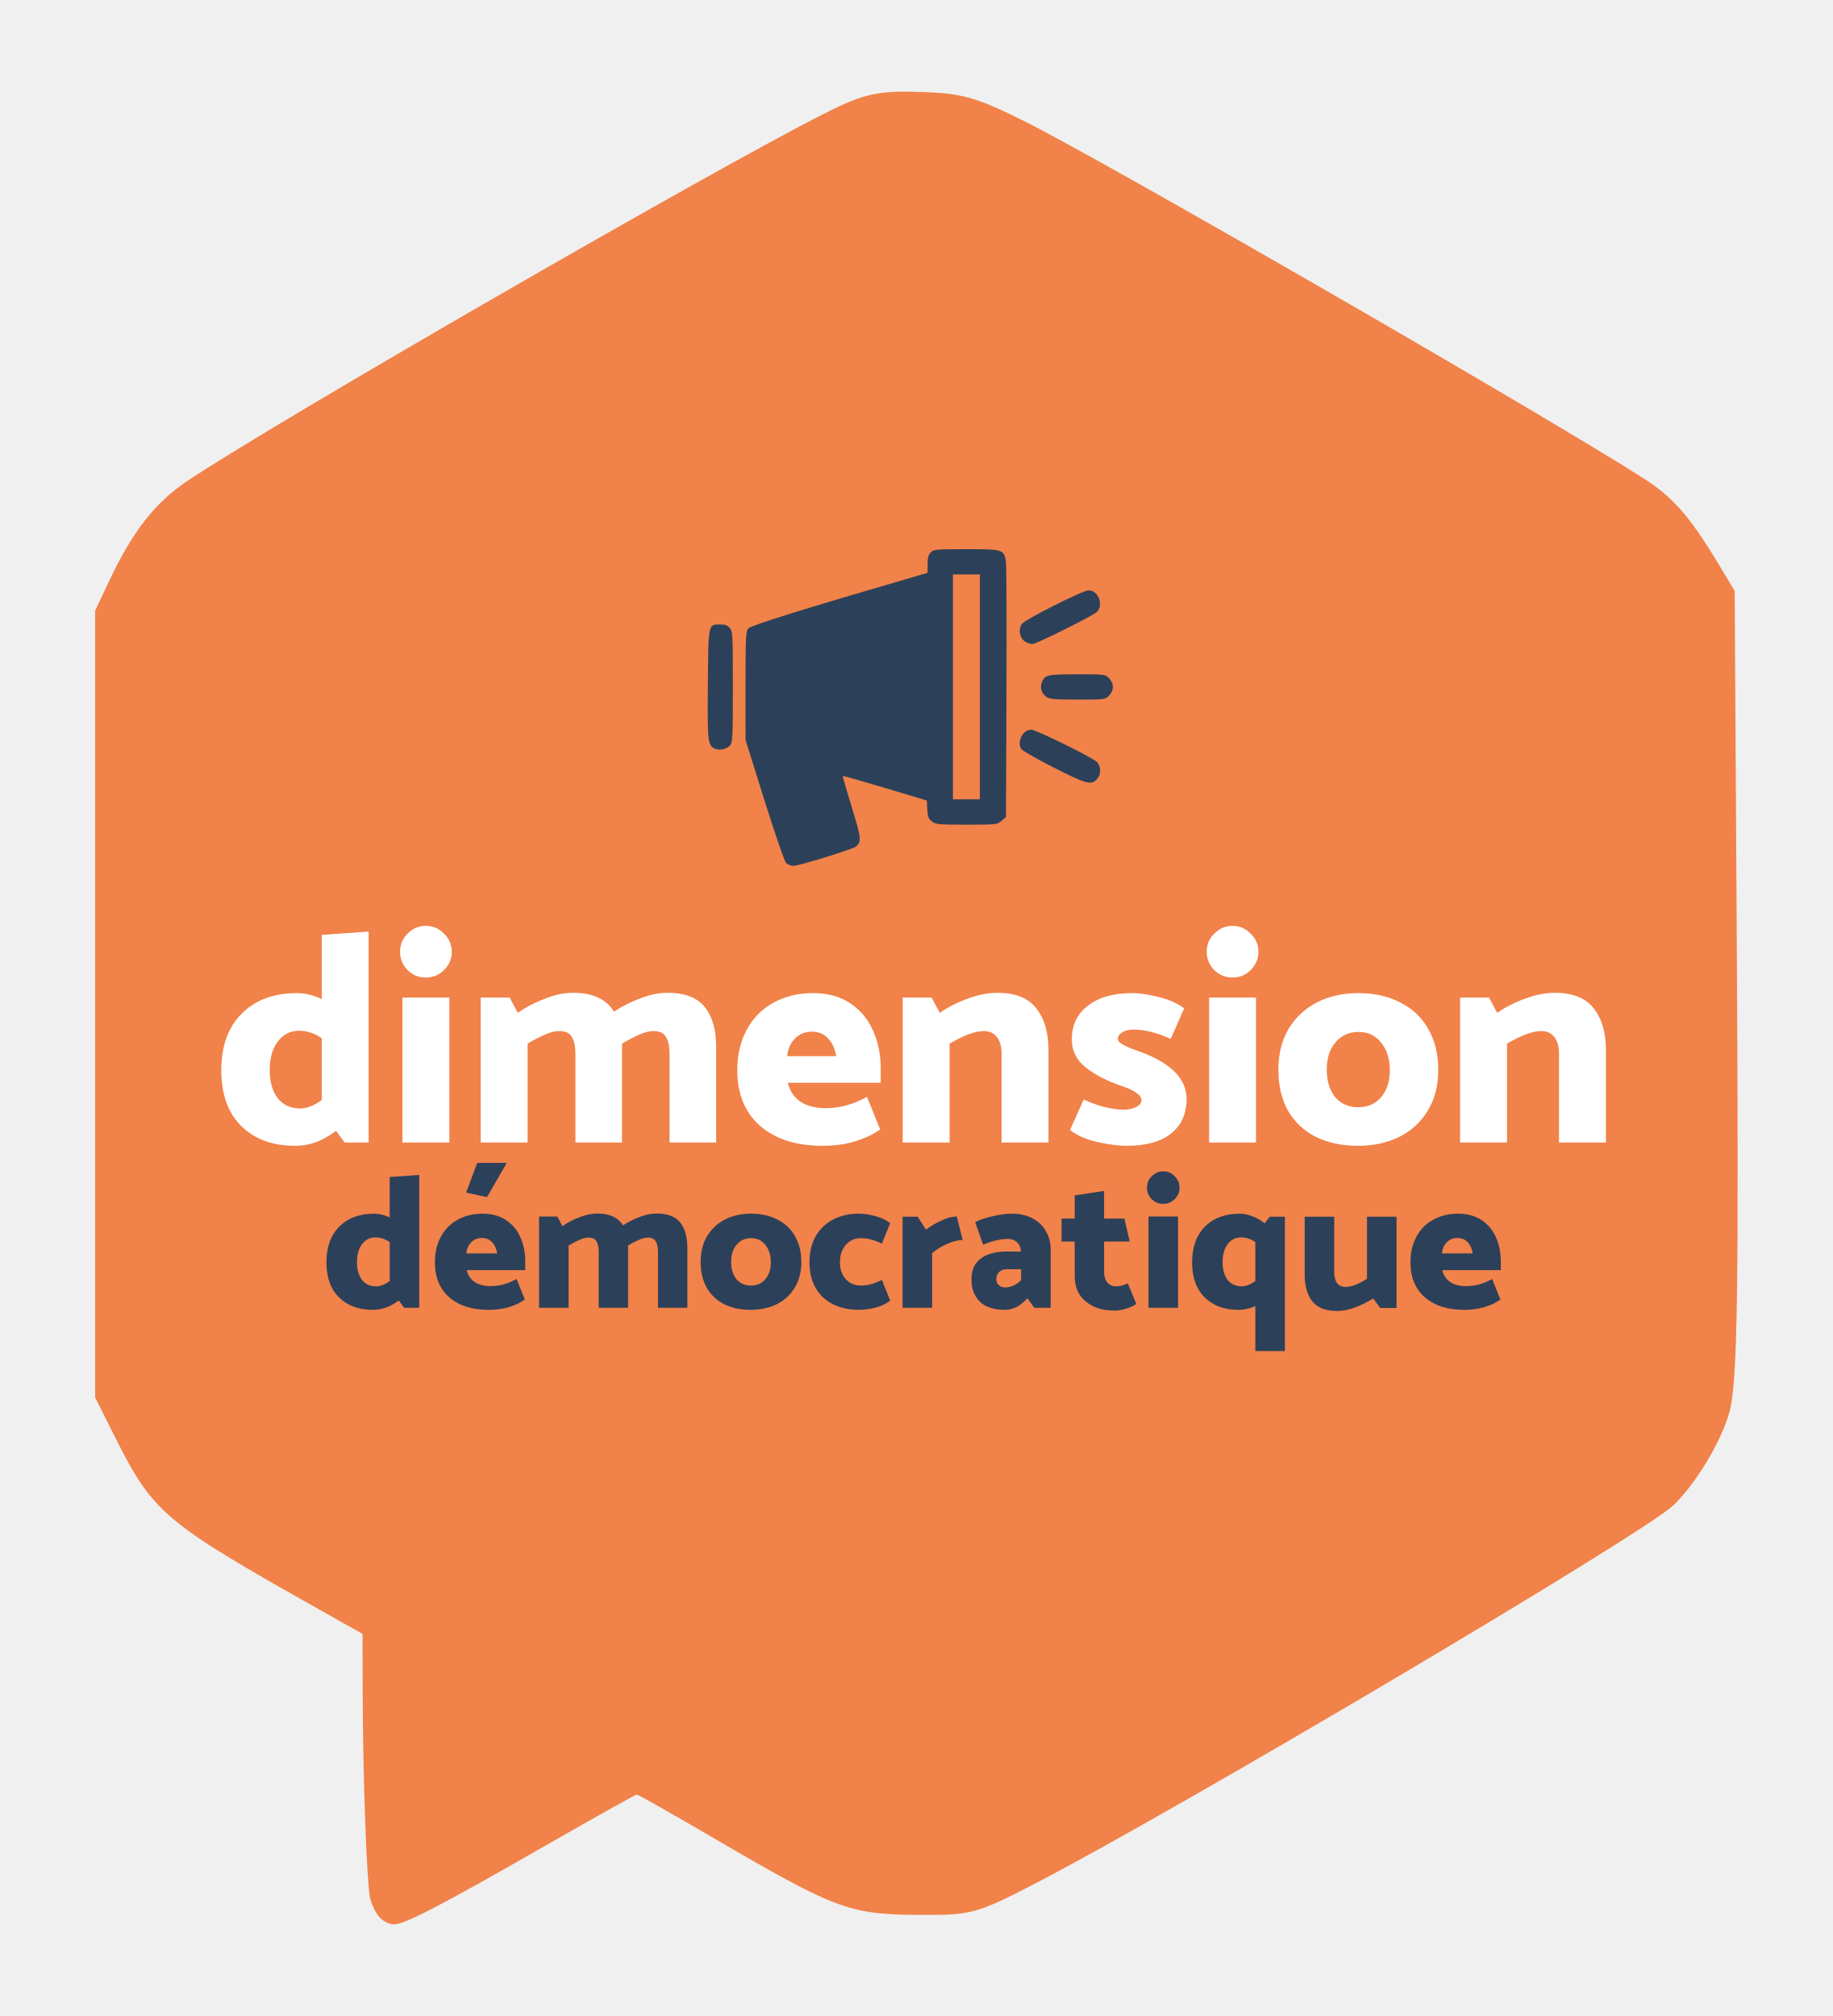
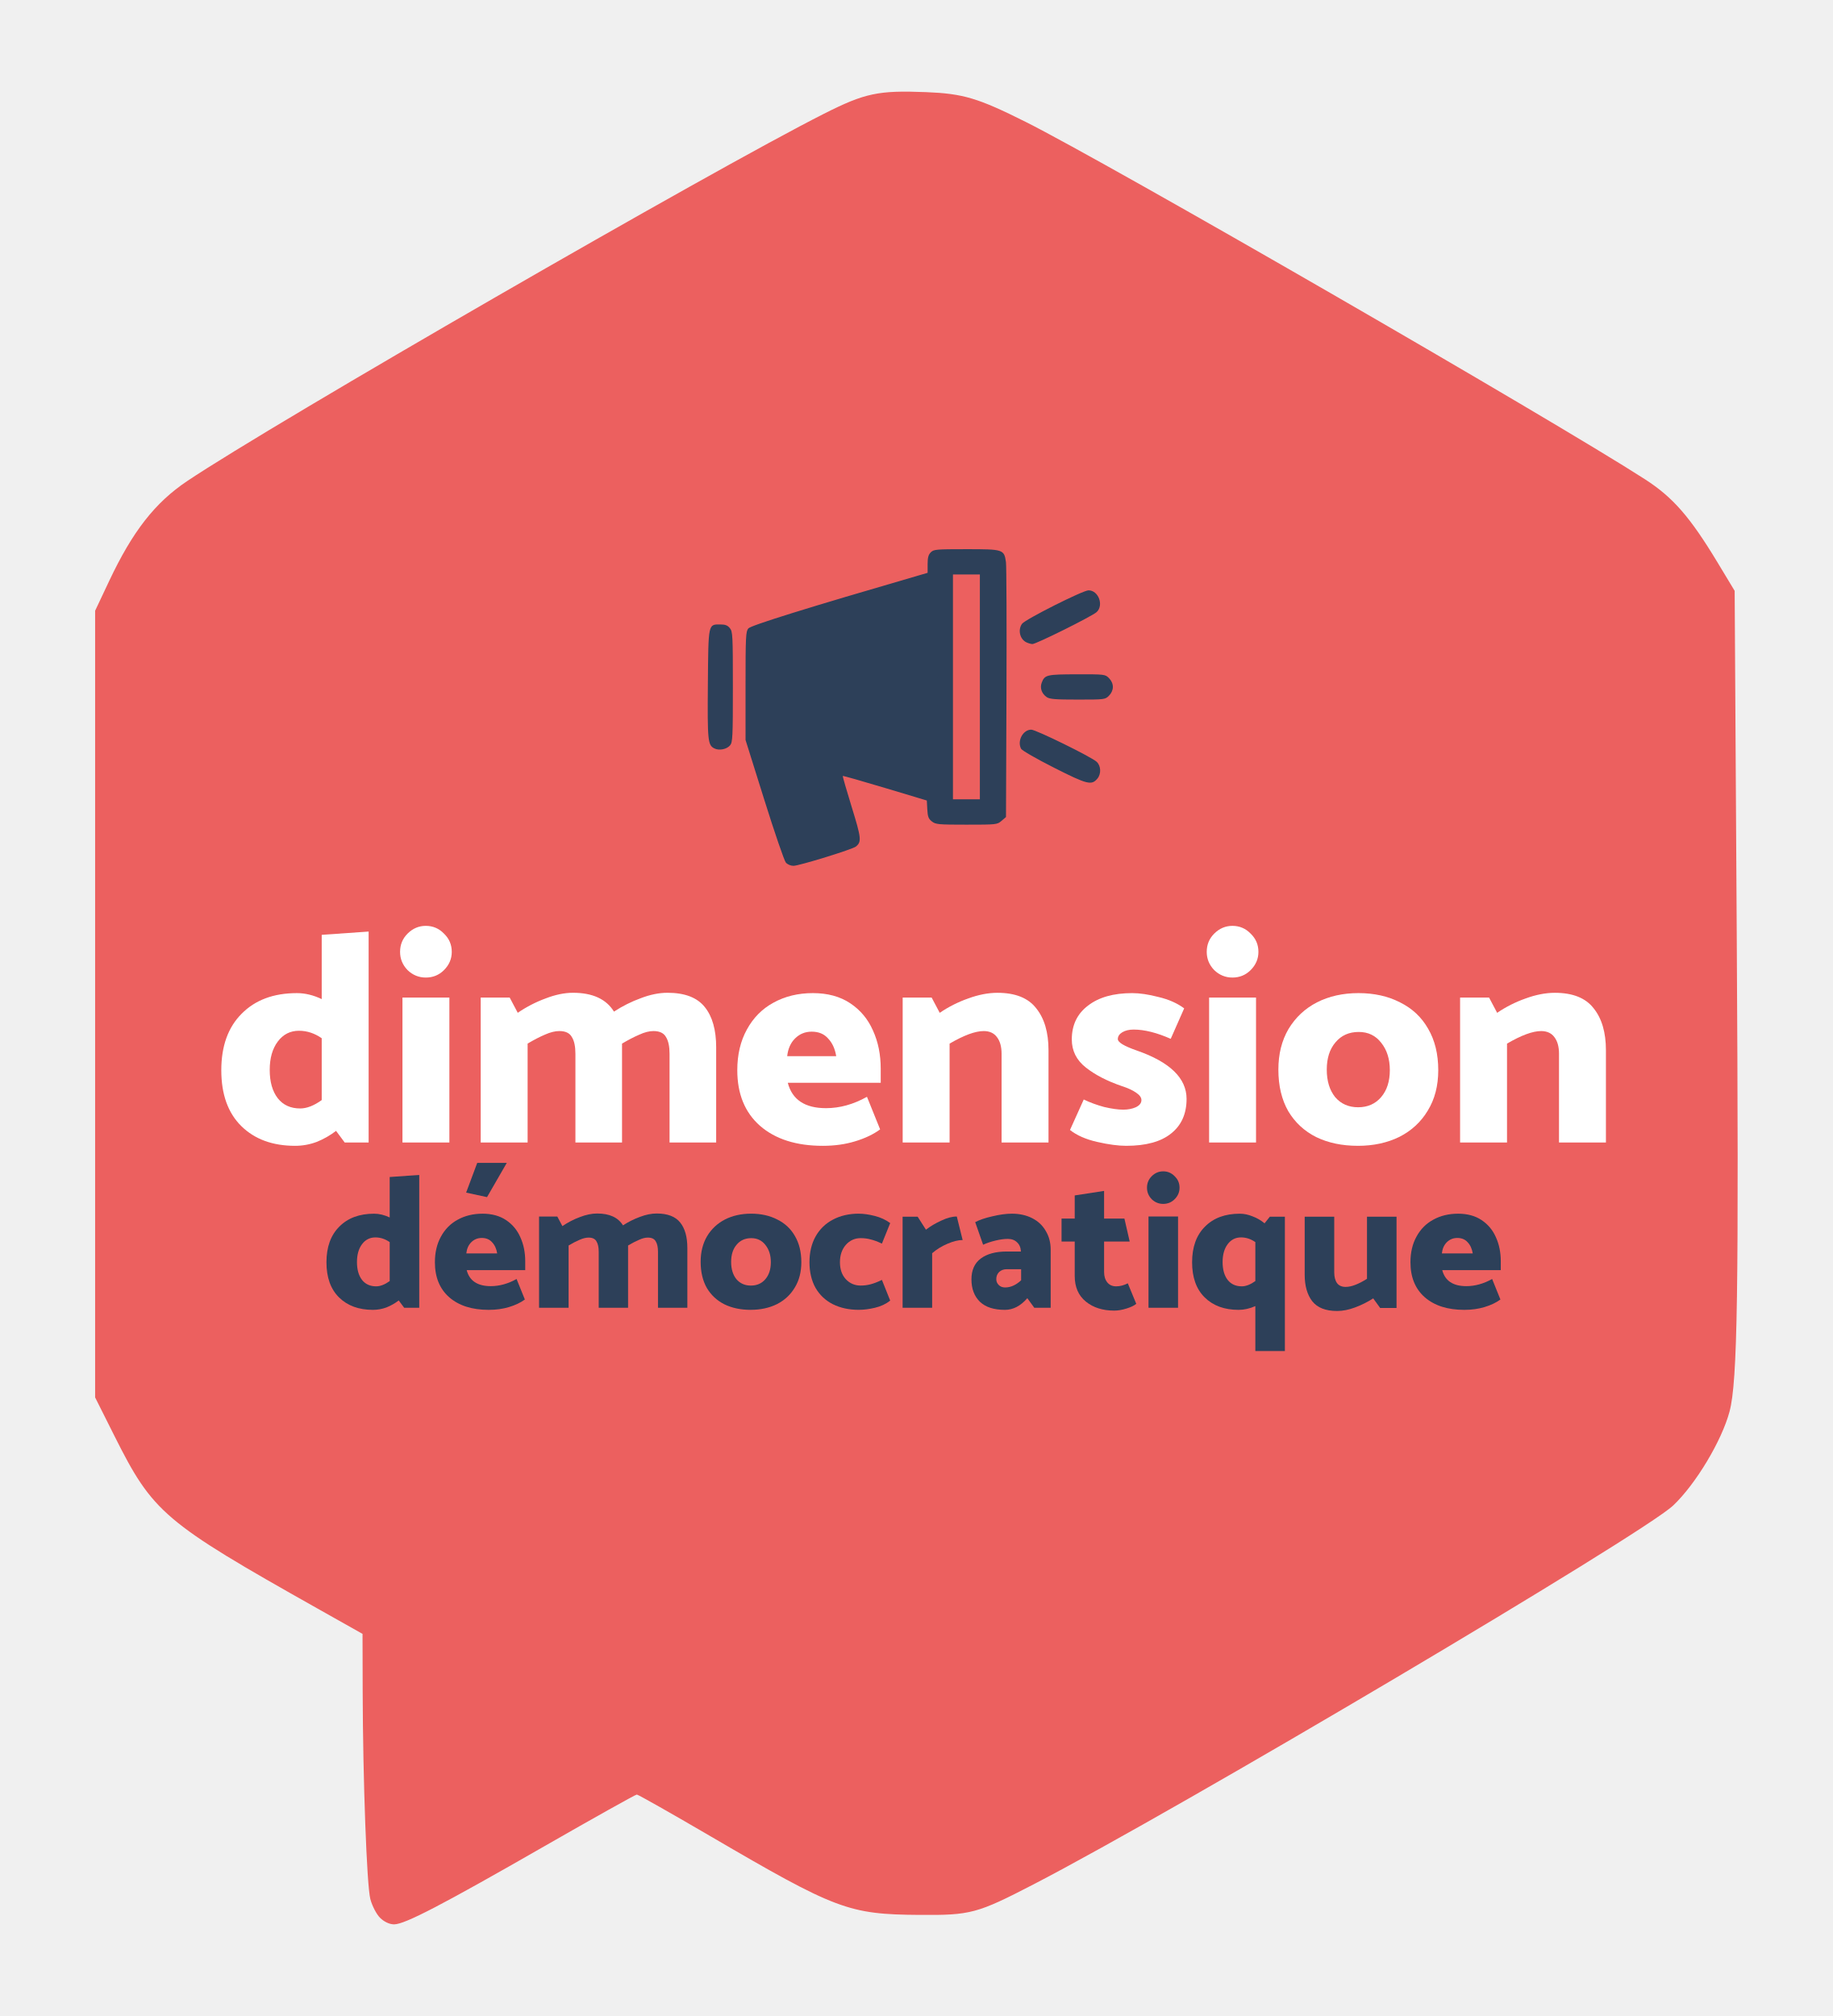
<svg xmlns="http://www.w3.org/2000/svg" width="200" height="220" viewBox="0 0 200 220" id="svg4328" version="1.1">
  <defs id="defs4330" />
  <g id="layer1" transform="translate(0,-832.3622)">
-     <g id="g4188">
-       <path id="path4311-0-1" d="m 41.473,1041.647 c -0.393,-0.393 -0.871,-1.317 -1.062,-2.054 -0.387,-1.491 -0.809,-12.962 -0.834,-22.642 l -0.016,-6.288 -4.887,-2.752 C 17.853,998.442 16.698,997.459 12.473,989.032 l -2.093,-4.175 0,-42.922 0,-42.922 1.518,-3.218 c 2.573,-5.455 5.006,-8.573 8.54,-10.943 9.379,-6.292 57.233,-33.895 69.49,-40.083 4.454,-2.249 5.921,-2.559 11.113,-2.353 4.072,0.162 5.673,0.639 10.871,3.241 8.957,4.484 57.415,32.447 67.582,38.999 3.075,1.982 4.929,4.11 7.962,9.138 l 1.837,3.045 0.227,37.56 c 0.236,39.047 0.089,48.724 -0.788,52.009 -0.852,3.189 -3.684,7.909 -6.146,10.242 -3.306,3.134 -54.093,33.219 -69.787,41.339 -6.181,3.199 -6.871,3.383 -12.466,3.341 -7.737,-0.059 -9.077,-0.563 -22.802,-8.584 -4.283,-2.503 -7.901,-4.55 -8.04,-4.55 -0.139,0 -4.678,2.538 -10.087,5.64 -11.241,6.448 -15.237,8.525 -16.399,8.525 -0.495,0 -1.098,-0.281 -1.531,-0.715 z" style="fill:#f18249;fill-opacity:1" />
-       <g id="text5078-6-4-3-7" style="font-style:normal;font-weight:normal;font-size:33.827px;line-height:100%;font-family:sans-serif;letter-spacing:0px;word-spacing:0px;display:inline;fill:#2d4059;fill-opacity:1;stroke:none;stroke-width:1px;stroke-linecap:butt;stroke-linejoin:miter;stroke-opacity:1">
-         <path id="path4144" style="font-style:normal;font-variant:normal;font-weight:800;font-stretch:normal;font-size:20.537px;line-height:100%;font-family:Mosk;-inkscape-font-specification:'Mosk Ultra-Bold';fill:#2d4059;fill-opacity:1" d="m 45.75,975.077 -1.643,0 -0.596,-0.801 q -0.616,0.472 -1.335,0.76 -0.719,0.267 -1.479,0.267 -2.321,0 -3.697,-1.355 -1.376,-1.355 -1.376,-3.84 0,-2.485 1.397,-3.881 1.397,-1.417 3.799,-1.417 0.842,0 1.705,0.411 l 0,-4.415 3.224,-0.226 0,14.499 z m -4.703,-2.341 q 0.678,0 1.479,-0.575 l 0,-4.251 q -0.739,-0.513 -1.561,-0.513 -0.904,0 -1.458,0.739 -0.554,0.739 -0.554,1.951 0,1.232 0.554,1.951 0.554,0.698 1.54,0.698 z" />
-         <path id="path4146" style="font-style:normal;font-variant:normal;font-weight:800;font-stretch:normal;font-size:20.537px;line-height:100%;font-family:Mosk;-inkscape-font-specification:'Mosk Ultra-Bold';fill:#2d4059;fill-opacity:1" d="m 52.653,964.808 q 1.52,0 2.567,0.698 1.047,0.698 1.561,1.869 0.534,1.171 0.534,2.629 l 0,0.965 -6.387,0 q 0.452,1.746 2.629,1.746 1.417,0 2.814,-0.78 l 0.904,2.239 q -0.698,0.513 -1.725,0.821 -1.006,0.308 -2.218,0.308 -2.731,0 -4.313,-1.376 -1.561,-1.376 -1.561,-3.82 0,-1.602 0.657,-2.793 0.657,-1.212 1.828,-1.848 1.191,-0.657 2.711,-0.657 z m -0.082,2.649 q -0.678,0 -1.15,0.472 -0.452,0.452 -0.534,1.212 l 3.368,0 q -0.123,-0.76 -0.554,-1.212 -0.411,-0.472 -1.13,-0.472 z m 2.731,-8.194 -2.156,3.738 -2.28,-0.493 1.212,-3.245 3.224,0 z" />
-         <path id="path4148" style="font-style:normal;font-variant:normal;font-weight:800;font-stretch:normal;font-size:20.537px;line-height:100%;font-family:Mosk;-inkscape-font-specification:'Mosk Ultra-Bold';fill:#2d4059;fill-opacity:1" d="m 75.007,968.546 0,6.531 -3.204,0 0,-6.099 q 0,-0.76 -0.246,-1.15 -0.226,-0.411 -0.863,-0.411 -0.431,0 -0.965,0.246 -0.534,0.226 -1.191,0.616 l 0,0.267 0,6.531 -3.204,0 0,-6.099 q 0,-0.76 -0.246,-1.15 -0.226,-0.411 -0.863,-0.411 -0.431,0 -0.986,0.246 -0.534,0.226 -1.191,0.616 l 0,6.798 -3.224,0 0,-9.96 1.992,0 0.554,1.047 q 0.904,-0.616 1.91,-0.986 1.006,-0.39 1.889,-0.39 2.013,0 2.814,1.294 0.883,-0.575 1.848,-0.924 0.965,-0.37 1.828,-0.37 1.787,0 2.567,0.986 0.78,0.965 0.78,2.772 z" />
-         <path id="path4150" style="font-style:normal;font-variant:normal;font-weight:800;font-stretch:normal;font-size:20.537px;line-height:100%;font-family:Mosk;-inkscape-font-specification:'Mosk Ultra-Bold';fill:#2d4059;fill-opacity:1" d="m 81.921,975.302 q -1.622,0 -2.855,-0.596 -1.232,-0.616 -1.93,-1.787 -0.678,-1.191 -0.678,-2.855 0,-1.602 0.698,-2.793 0.719,-1.191 1.951,-1.828 1.253,-0.637 2.855,-0.637 1.622,0 2.855,0.637 1.253,0.616 1.93,1.807 0.698,1.191 0.698,2.855 0,1.602 -0.719,2.772 -0.698,1.171 -1.951,1.807 -1.253,0.616 -2.855,0.616 z m 2.197,-5.196 q 0,-1.15 -0.596,-1.889 -0.575,-0.739 -1.54,-0.739 -1.006,0 -1.602,0.719 -0.596,0.698 -0.596,1.869 0,1.171 0.575,1.889 0.596,0.698 1.581,0.698 0.986,0 1.581,-0.698 0.596,-0.698 0.596,-1.848 z" />
-         <path id="path4152" style="font-style:normal;font-variant:normal;font-weight:800;font-stretch:normal;font-size:20.537px;line-height:100%;font-family:Mosk;-inkscape-font-specification:'Mosk Ultra-Bold';fill:#2d4059;fill-opacity:1" d="m 93.712,964.808 q 0.78,0 1.746,0.246 0.965,0.246 1.684,0.78 l -0.904,2.239 q -0.698,-0.329 -1.212,-0.452 -0.513,-0.144 -1.109,-0.144 -0.965,0 -1.622,0.739 -0.637,0.739 -0.637,1.889 0,1.15 0.637,1.848 0.657,0.698 1.622,0.698 0.575,0 1.109,-0.144 0.534,-0.144 1.212,-0.472 l 0.904,2.259 q -0.698,0.554 -1.663,0.78 -0.945,0.226 -1.766,0.226 -1.602,0 -2.834,-0.616 -1.212,-0.616 -1.889,-1.787 -0.657,-1.191 -0.657,-2.793 0,-1.602 0.657,-2.793 0.678,-1.212 1.889,-1.848 1.232,-0.657 2.834,-0.657 z" />
-         <path id="path4154" style="font-style:normal;font-variant:normal;font-weight:800;font-stretch:normal;font-size:20.537px;line-height:100%;font-family:Mosk;-inkscape-font-specification:'Mosk Ultra-Bold';fill:#2d4059;fill-opacity:1" d="m 105.045,967.683 q -0.719,0 -1.663,0.411 -0.924,0.39 -1.663,1.027 l 0,5.956 -3.224,0 0,-9.94 1.643,0 0.904,1.417 q 0.719,-0.554 1.663,-0.986 0.945,-0.452 1.705,-0.452 l 0.637,2.567 0,0 z" />
-         <path id="path4156" style="font-style:normal;font-variant:normal;font-weight:800;font-stretch:normal;font-size:20.537px;line-height:100%;font-family:Mosk;-inkscape-font-specification:'Mosk Ultra-Bold';fill:#2d4059;fill-opacity:1" d="m 109.971,967.56 q -0.596,0 -1.355,0.185 -0.76,0.185 -1.335,0.452 l -0.863,-2.464 q 0.678,-0.37 1.869,-0.637 1.191,-0.288 2.136,-0.288 1.253,0 2.218,0.493 0.965,0.493 1.479,1.397 0.534,0.883 0.534,2.033 l 0,6.346 -1.787,0 -0.76,-1.047 q -1.109,1.273 -2.444,1.273 -1.807,0 -2.731,-0.883 -0.924,-0.904 -0.924,-2.444 0,-1.52 1.027,-2.28 1.027,-0.76 2.814,-0.76 l 1.561,0 q -0.041,-0.657 -0.431,-1.006 -0.37,-0.37 -1.006,-0.37 z m -0.103,3.306 q -0.513,0 -0.842,0.308 -0.308,0.308 -0.308,0.78 0,0.37 0.267,0.637 0.267,0.267 0.698,0.267 0.904,0 1.746,-0.78 l 0,-1.212 -1.561,0 z" />
-         <path id="path4158" style="font-style:normal;font-variant:normal;font-weight:800;font-stretch:normal;font-size:20.537px;line-height:100%;font-family:Mosk;-inkscape-font-specification:'Mosk Ultra-Bold';fill:#2d4059;fill-opacity:1" d="m 120.483,965.342 2.218,0 0.575,2.506 -2.793,0 0,3.327 q 0,0.698 0.349,1.13 0.349,0.431 0.965,0.431 0.637,0 1.273,-0.329 l 0.924,2.239 q -0.349,0.288 -1.068,0.513 -0.719,0.226 -1.335,0.226 -1.889,0 -3.101,-0.986 -1.212,-0.986 -1.212,-2.793 l 0,-3.758 -1.438,0 0,-2.506 1.438,0 0,-2.526 3.204,-0.493 0,3.019 z" />
-         <path id="path4160" style="font-style:normal;font-variant:normal;font-weight:800;font-stretch:normal;font-size:20.537px;line-height:100%;font-family:Mosk;-inkscape-font-specification:'Mosk Ultra-Bold';fill:#2d4059;fill-opacity:1" d="m 128.717,961.974 q 0,0.719 -0.534,1.253 -0.513,0.513 -1.253,0.513 -0.719,0 -1.253,-0.513 -0.513,-0.534 -0.513,-1.253 0,-0.739 0.513,-1.253 0.534,-0.534 1.253,-0.534 0.739,0 1.253,0.534 0.534,0.513 0.534,1.253 z m -0.164,3.142 0,9.96 -3.224,0 0,-9.96 3.224,0 z" />
-         <path id="path4162" style="font-style:normal;font-variant:normal;font-weight:800;font-stretch:normal;font-size:20.537px;line-height:100%;font-family:Mosk;-inkscape-font-specification:'Mosk Ultra-Bold';fill:#2d4059;fill-opacity:1" d="m 140.212,979.8 -3.224,0 0,-4.908 q -0.924,0.411 -1.828,0.411 -2.321,0 -3.697,-1.355 -1.376,-1.355 -1.376,-3.84 0,-2.485 1.397,-3.881 1.397,-1.417 3.799,-1.417 0.698,0 1.397,0.288 0.719,0.267 1.314,0.76 l 0.575,-0.719 1.643,0 0,14.663 z m -3.224,-7.64 0,-4.251 q -0.739,-0.513 -1.561,-0.513 -0.904,0 -1.458,0.739 -0.554,0.739 -0.554,1.951 0,1.232 0.554,1.951 0.554,0.698 1.54,0.698 0.678,0 1.479,-0.575 z" />
-         <path id="path4164" style="font-style:normal;font-variant:normal;font-weight:800;font-stretch:normal;font-size:20.537px;line-height:100%;font-family:Mosk;-inkscape-font-specification:'Mosk Ultra-Bold';fill:#2d4059;fill-opacity:1" d="m 146.851,972.797 q 0.924,0 2.321,-0.883 l 0,-6.777 3.224,0 0,9.96 -1.787,0 -0.76,-1.047 q -0.924,0.596 -1.972,0.986 -1.027,0.39 -1.972,0.39 -1.869,0 -2.711,-1.068 -0.821,-1.068 -0.821,-2.896 l 0,-6.325 3.224,0 0,6.079 q 0,0.739 0.308,1.171 0.308,0.411 0.945,0.411 z" />
-         <path id="path4166" style="font-style:normal;font-variant:normal;font-weight:800;font-stretch:normal;font-size:20.537px;line-height:100%;font-family:Mosk;-inkscape-font-specification:'Mosk Ultra-Bold';fill:#2d4059;fill-opacity:1" d="m 159.109,964.808 q 1.52,0 2.567,0.698 1.047,0.698 1.561,1.869 0.534,1.171 0.534,2.629 l 0,0.965 -6.387,0 q 0.452,1.746 2.629,1.746 1.417,0 2.814,-0.78 l 0.904,2.239 q -0.698,0.513 -1.725,0.821 -1.006,0.308 -2.218,0.308 -2.731,0 -4.313,-1.376 -1.561,-1.376 -1.561,-3.82 0,-1.602 0.657,-2.793 0.657,-1.212 1.828,-1.848 1.191,-0.657 2.711,-0.657 z m -0.082,2.649 q -0.678,0 -1.15,0.472 -0.452,0.452 -0.534,1.212 l 3.368,0 q -0.123,-0.76 -0.554,-1.212 -0.411,-0.472 -1.13,-0.472 z" />
-       </g>
-       <g id="text5078-6-9-2-7-7-2" style="font-style:normal;font-weight:normal;font-size:53.715px;line-height:100%;font-family:sans-serif;letter-spacing:0px;word-spacing:0px;display:inline;fill:#ffffff;fill-opacity:1;stroke:none;stroke-width:1px;stroke-linecap:butt;stroke-linejoin:miter;stroke-opacity:1">
-         <path id="path4169" style="font-style:normal;font-variant:normal;font-weight:800;font-stretch:normal;font-size:32.611px;line-height:100%;font-family:Mosk;-inkscape-font-specification:'Mosk Ultra-Bold';fill:#ffffff;fill-opacity:1" d="m 40.227,957.043 -2.609,0 -0.946,-1.272 q -0.978,0.75 -2.12,1.207 -1.141,0.424 -2.348,0.424 -3.685,0 -5.87,-2.152 -2.185,-2.152 -2.185,-6.098 0,-3.946 2.218,-6.164 2.218,-2.25 6.033,-2.25 1.337,0 2.707,0.652 l 0,-7.011 5.12,-0.359 0,23.024 z m -7.468,-3.718 q 1.076,0 2.348,-0.913 l 0,-6.751 q -1.174,-0.815 -2.478,-0.815 -1.435,0 -2.315,1.174 -0.881,1.174 -0.881,3.098 0,1.957 0.881,3.098 0.881,1.109 2.446,1.109 z" />
-         <path id="path4171" style="font-style:normal;font-variant:normal;font-weight:800;font-stretch:normal;font-size:32.611px;line-height:100%;font-family:Mosk;-inkscape-font-specification:'Mosk Ultra-Bold';fill:#ffffff;fill-opacity:1" d="m 49.299,936.236 q 0,1.141 -0.848,1.989 -0.815,0.815 -1.989,0.815 -1.141,0 -1.989,-0.815 -0.815,-0.848 -0.815,-1.989 0,-1.174 0.815,-1.989 0.848,-0.848 1.989,-0.848 1.174,0 1.989,0.848 0.848,0.815 0.848,1.989 z m -0.261,4.99 0,15.817 -5.12,0 0,-15.817 5.12,0 z" />
-         <path id="path4173" style="font-style:normal;font-variant:normal;font-weight:800;font-stretch:normal;font-size:32.611px;line-height:100%;font-family:Mosk;-inkscape-font-specification:'Mosk Ultra-Bold';fill:#ffffff;fill-opacity:1" d="m 78.151,946.672 0,10.37 -5.087,0 0,-9.686 q 0,-1.207 -0.391,-1.826 -0.359,-0.652 -1.37,-0.652 -0.685,0 -1.533,0.391 -0.848,0.359 -1.891,0.978 l 0,0.424 0,10.37 -5.087,0 0,-9.686 q 0,-1.207 -0.391,-1.826 -0.359,-0.652 -1.37,-0.652 -0.685,0 -1.565,0.391 -0.848,0.359 -1.891,0.978 l 0,10.794 -5.12,0 0,-15.817 3.163,0 0.881,1.663 q 1.435,-0.978 3.033,-1.565 1.598,-0.62 3,-0.62 3.196,0 4.468,2.055 1.402,-0.913 2.935,-1.468 1.533,-0.587 2.902,-0.587 2.837,0 4.076,1.565 1.239,1.533 1.239,4.403 z" />
-         <path id="path4175" style="font-style:normal;font-variant:normal;font-weight:800;font-stretch:normal;font-size:32.611px;line-height:100%;font-family:Mosk;-inkscape-font-specification:'Mosk Ultra-Bold';fill:#ffffff;fill-opacity:1" d="m 88.706,940.737 q 2.413,0 4.076,1.109 1.663,1.109 2.478,2.968 0.848,1.859 0.848,4.174 l 0,1.533 -10.142,0 q 0.717,2.772 4.174,2.772 2.25,0 4.468,-1.239 l 1.435,3.555 q -1.109,0.815 -2.739,1.304 -1.598,0.489 -3.522,0.489 -4.337,0 -6.848,-2.185 -2.478,-2.185 -2.478,-6.066 0,-2.544 1.044,-4.435 1.044,-1.924 2.902,-2.935 1.891,-1.044 4.305,-1.044 z m -0.13,4.207 q -1.076,0 -1.826,0.75 -0.717,0.717 -0.848,1.924 l 5.348,0 q -0.196,-1.207 -0.881,-1.924 -0.652,-0.75 -1.794,-0.75 z" />
-         <path id="path4177" style="font-style:normal;font-variant:normal;font-weight:800;font-stretch:normal;font-size:32.611px;line-height:100%;font-family:Mosk;-inkscape-font-specification:'Mosk Ultra-Bold';fill:#ffffff;fill-opacity:1" d="m 107.341,944.879 q -1.37,0 -3.718,1.37 l 0,10.794 -5.12,0 0,-15.817 3.163,0 0.881,1.663 q 1.435,-0.978 3.098,-1.565 1.696,-0.62 3.196,-0.62 2.935,0 4.239,1.696 1.337,1.663 1.337,4.566 l 0,10.077 -5.12,0 0,-9.686 q 0,-1.141 -0.489,-1.794 -0.489,-0.685 -1.468,-0.685 z" />
-         <path id="path4179" style="font-style:normal;font-variant:normal;font-weight:800;font-stretch:normal;font-size:32.611px;line-height:100%;font-family:Mosk;-inkscape-font-specification:'Mosk Ultra-Bold';fill:#ffffff;fill-opacity:1" d="m 122.893,957.401 q -1.304,0 -3.163,-0.424 -1.859,-0.424 -2.968,-1.304 l 1.5,-3.326 q 1.011,0.489 2.218,0.815 1.239,0.294 2.087,0.294 0.783,0 1.37,-0.261 0.62,-0.294 0.62,-0.783 0,-0.424 -0.587,-0.815 -0.554,-0.391 -1.565,-0.717 -2.381,-0.815 -3.913,-2.022 -1.533,-1.207 -1.533,-3.065 0,-2.348 1.761,-3.685 1.761,-1.37 4.827,-1.37 1.239,0 2.87,0.424 1.663,0.391 2.805,1.239 l -1.468,3.326 q -2.283,-1.011 -4.044,-1.011 -0.75,0 -1.239,0.293 -0.489,0.294 -0.489,0.75 0,0.522 2.055,1.239 5.446,1.891 5.446,5.283 0,2.446 -1.696,3.783 -1.663,1.337 -4.892,1.337 z" />
-         <path id="path4181" style="font-style:normal;font-variant:normal;font-weight:800;font-stretch:normal;font-size:32.611px;line-height:100%;font-family:Mosk;-inkscape-font-specification:'Mosk Ultra-Bold';fill:#ffffff;fill-opacity:1" d="m 137.324,936.236 q 0,1.141 -0.848,1.989 -0.815,0.815 -1.989,0.815 -1.141,0 -1.989,-0.815 -0.815,-0.848 -0.815,-1.989 0,-1.174 0.815,-1.989 0.848,-0.848 1.989,-0.848 1.174,0 1.989,0.848 0.848,0.815 0.848,1.989 z m -0.261,4.99 0,15.817 -5.12,0 0,-15.817 5.12,0 z" />
-         <path id="path4183" style="font-style:normal;font-variant:normal;font-weight:800;font-stretch:normal;font-size:32.611px;line-height:100%;font-family:Mosk;-inkscape-font-specification:'Mosk Ultra-Bold';fill:#ffffff;fill-opacity:1" d="m 148.175,957.401 q -2.576,0 -4.533,-0.946 -1.957,-0.978 -3.065,-2.837 -1.076,-1.891 -1.076,-4.533 0,-2.544 1.109,-4.435 1.141,-1.891 3.098,-2.902 1.989,-1.011 4.533,-1.011 2.576,0 4.533,1.011 1.989,0.978 3.065,2.87 1.109,1.891 1.109,4.533 0,2.544 -1.141,4.403 -1.109,1.859 -3.098,2.87 -1.989,0.978 -4.533,0.978 z m 3.489,-8.251 q 0,-1.826 -0.946,-3 -0.913,-1.174 -2.446,-1.174 -1.598,0 -2.544,1.141 -0.946,1.109 -0.946,2.968 0,1.859 0.913,3 0.946,1.109 2.511,1.109 1.565,0 2.511,-1.109 0.946,-1.109 0.946,-2.935 z" />
-         <path id="path4185" style="font-style:normal;font-variant:normal;font-weight:800;font-stretch:normal;font-size:32.611px;line-height:100%;font-family:Mosk;-inkscape-font-specification:'Mosk Ultra-Bold';fill:#ffffff;fill-opacity:1" d="m 168.169,944.879 q -1.37,0 -3.718,1.37 l 0,10.794 -5.12,0 0,-15.817 3.163,0 0.881,1.663 q 1.435,-0.978 3.098,-1.565 1.696,-0.62 3.196,-0.62 2.935,0 4.239,1.696 1.337,1.663 1.337,4.566 l 0,10.077 -5.12,0 0,-9.686 q 0,-1.141 -0.489,-1.794 -0.489,-0.685 -1.468,-0.685 z" />
-       </g>
-       <g transform="matrix(0.1248097,0,0,0.1248097,34.06426,844.5405)" id="g5200">
-         <path style="fill:#2d4059;fill-opacity:1" d="m 414.196,656.672 c -1.386,-1.532 -9.891,-26.294 -18.9,-55.027 l -16.38,-52.242 -0.004,-47.26 c -0.004,-42.955 0.218,-47.531 2.419,-50.237 2.169,-2.665 51.778,-18.103 148.925,-46.345 l 7.851,-2.282 0,-7.575 c 0,-5.729 0.674,-8.25 2.769,-10.344 2.589,-2.589 4.614,-2.769 31.147,-2.769 32.334,0 32.979,0.211 34.577,11.321 0.473,3.291 0.674,54.783 0.446,114.427 l -0.415,108.444 -3.884,3.341 c -3.816,3.282 -4.355,3.34 -30.615,3.34 -24.784,0 -26.991,-0.205 -30.31,-2.816 -2.962,-2.33 -3.651,-4.151 -3.994,-10.557 l -0.414,-7.742 -36.505,-10.964 c -20.078,-6.03 -36.711,-10.758 -36.963,-10.506 -0.252,0.252 3.238,12.418 7.755,27.035 8.457,27.367 8.789,30.473 3.717,34.683 -2.921,2.424 -49.687,16.86 -54.619,16.86 -2.334,0 -5.164,-1.193 -6.604,-2.785 z m 29.086,-26.393 c 5.33,-1.625 9.907,-3.157 10.172,-3.405 0.584,-0.547 -15.159,-52.129 -16.349,-53.57 -0.744,-0.901 -27.099,-9.311 -29.304,-9.351 -0.48,-0.007 2.8,11.665 7.29,25.94 4.49,14.276 9.466,30.182 11.058,35.347 2.276,7.382 3.382,9.241 5.169,8.691 1.251,-0.385 6.634,-2.028 11.964,-3.653 z m 140.51,-127.252 0,-98.288 -11.767,0 -11.767,0 0,98.288 0,98.288 11.767,0 11.767,0 0,-98.288 z m -45.683,-0.867 c 0,-71.216 -0.136,-75.417 -2.423,-74.737 -1.332,0.396 -31.078,9.19 -66.102,19.542 -35.024,10.352 -64.769,19.145 -66.102,19.539 -2.226,0.658 -2.423,3.609 -2.423,36.344 l 0,35.628 40.492,12.046 c 22.27,6.625 52.639,15.672 67.486,20.104 14.847,4.432 27.462,7.818 28.033,7.525 0.571,-0.293 1.038,-34.489 1.038,-75.991 z m 110.462,71.473 c -15.186,-7.683 -27.92,-14.998 -28.725,-16.502 -3.65,-6.82 1.612,-16.727 8.885,-16.727 4.082,0 52.49,23.774 57.155,28.07 3.801,3.5 4.133,10.543 0.692,14.687 -5.116,6.162 -8.838,5.229 -38.008,-9.528 z M 351.668,556.809 c -5.742,-2.878 -6.109,-6.503 -5.689,-56.225 0.452,-53.497 0.174,-52.174 10.948,-52.174 4.27,0 6.313,0.798 8.288,3.237 2.459,3.037 2.621,6.204 2.621,51.382 0,43.818 -0.218,48.407 -2.423,51.063 -2.899,3.492 -9.57,4.811 -13.745,2.718 z m 290.486,-44.923 c -4.332,-3.034 -6.022,-7.984 -4.285,-12.553 2.618,-6.887 4.307,-7.289 30.776,-7.336 24.337,-0.043 24.676,-0.004 28.033,3.354 2.142,2.142 3.398,4.98 3.398,7.677 0,2.697 -1.256,5.535 -3.398,7.677 -3.346,3.346 -3.763,3.398 -27.379,3.398 -19.748,0 -24.539,-0.391 -27.145,-2.216 z M 624.441,464.032 c -5.683,-2.752 -7.581,-10.794 -3.817,-16.168 2.675,-3.819 53.267,-29.28 58.18,-29.28 8.691,0 13.542,13.026 7.082,19.019 -3.899,3.616 -53.08,28.082 -56.195,27.955 -1.261,-0.051 -3.623,-0.738 -5.25,-1.525 z" id="path5178" />
-         <path style="fill:#2d4059;fill-opacity:1;fill-rule:evenodd;stroke:none;stroke-width:1px;stroke-linecap:butt;stroke-linejoin:miter;stroke-opacity:1" d="m 392.685,458.971 0,93.808 32.724,97.081 43.632,-16.362 -21.816,-69.811 99.262,30.542 1.091,-186.526 z" id="path5198" />
-       </g>
+     <path style="fill:#ec605f;fill-opacity:1" d="m 41.473,1041.647 c -0.393,-0.393 -0.871,-1.317 -1.062,-2.054 -0.387,-1.491 -0.809,-12.962 -0.834,-22.642 l -0.016,-6.288 -4.887,-2.752 C 17.853,998.442 16.698,997.459 12.473,989.032 l -2.093,-4.175 0,-42.922 0,-42.922 1.518,-3.218 c 2.573,-5.455 5.006,-8.573 8.54,-10.943 9.379,-6.292 57.233,-33.895 69.49,-40.083 4.454,-2.249 5.921,-2.559 11.113,-2.353 4.072,0.162 5.673,0.639 10.871,3.241 8.957,4.484 57.415,32.447 67.582,38.999 3.075,1.982 4.929,4.11 7.962,9.138 l 1.837,3.045 0.227,37.56 c 0.236,39.047 0.089,48.724 -0.788,52.009 -0.852,3.189 -3.684,7.909 -6.146,10.242 -3.306,3.134 -54.093,33.219 -69.787,41.339 -6.181,3.199 -6.871,3.383 -12.466,3.341 -7.737,-0.059 -9.077,-0.563 -22.802,-8.584 -4.283,-2.503 -7.901,-4.55 -8.04,-4.55 -0.139,0 -4.678,2.538 -10.087,5.64 -11.241,6.448 -15.237,8.525 -16.399,8.525 -0.495,0 -1.098,-0.281 -1.531,-0.715 z" id="path4311-0-1" />
+     <g style="font-style:normal;font-weight:normal;font-size:33.827px;line-height:100%;font-family:sans-serif;letter-spacing:0px;word-spacing:0px;display:inline;fill:#2d4059;fill-opacity:1;stroke:none;stroke-width:1px;stroke-linecap:butt;stroke-linejoin:miter;stroke-opacity:1" id="text5078-6-4-3-7">
+       <path d="m 45.75,975.077 -1.643,0 -0.596,-0.801 q -0.616,0.472 -1.335,0.76 -0.719,0.267 -1.479,0.267 -2.321,0 -3.697,-1.355 -1.376,-1.355 -1.376,-3.84 0,-2.485 1.397,-3.881 1.397,-1.417 3.799,-1.417 0.842,0 1.705,0.411 l 0,-4.415 3.224,-0.226 0,14.499 z m -4.703,-2.341 q 0.678,0 1.479,-0.575 l 0,-4.251 q -0.739,-0.513 -1.561,-0.513 -0.904,0 -1.458,0.739 -0.554,0.739 -0.554,1.951 0,1.232 0.554,1.951 0.554,0.698 1.54,0.698 z" style="font-style:normal;font-variant:normal;font-weight:800;font-stretch:normal;font-size:20.537px;line-height:100%;font-family:Mosk;-inkscape-font-specification:'Mosk Ultra-Bold';fill:#2d4059;fill-opacity:1" id="path4144" />
+       <path d="m 52.653,964.808 q 1.52,0 2.567,0.698 1.047,0.698 1.561,1.869 0.534,1.171 0.534,2.629 l 0,0.965 -6.387,0 q 0.452,1.746 2.629,1.746 1.417,0 2.814,-0.78 l 0.904,2.239 q -0.698,0.513 -1.725,0.821 -1.006,0.308 -2.218,0.308 -2.731,0 -4.313,-1.376 -1.561,-1.376 -1.561,-3.82 0,-1.602 0.657,-2.793 0.657,-1.212 1.828,-1.848 1.191,-0.657 2.711,-0.657 z m -0.082,2.649 q -0.678,0 -1.15,0.472 -0.452,0.452 -0.534,1.212 l 3.368,0 q -0.123,-0.76 -0.554,-1.212 -0.411,-0.472 -1.13,-0.472 z m 2.731,-8.194 -2.156,3.738 -2.28,-0.493 1.212,-3.245 3.224,0 z" style="font-style:normal;font-variant:normal;font-weight:800;font-stretch:normal;font-size:20.537px;line-height:100%;font-family:Mosk;-inkscape-font-specification:'Mosk Ultra-Bold';fill:#2d4059;fill-opacity:1" id="path4146" />
+       <path d="m 75.007,968.546 0,6.531 -3.204,0 0,-6.099 q 0,-0.76 -0.246,-1.15 -0.226,-0.411 -0.863,-0.411 -0.431,0 -0.965,0.246 -0.534,0.226 -1.191,0.616 l 0,0.267 0,6.531 -3.204,0 0,-6.099 q 0,-0.76 -0.246,-1.15 -0.226,-0.411 -0.863,-0.411 -0.431,0 -0.986,0.246 -0.534,0.226 -1.191,0.616 l 0,6.798 -3.224,0 0,-9.96 1.992,0 0.554,1.047 q 0.904,-0.616 1.91,-0.986 1.006,-0.39 1.889,-0.39 2.013,0 2.814,1.294 0.883,-0.575 1.848,-0.924 0.965,-0.37 1.828,-0.37 1.787,0 2.567,0.986 0.78,0.965 0.78,2.772 z" style="font-style:normal;font-variant:normal;font-weight:800;font-stretch:normal;font-size:20.537px;line-height:100%;font-family:Mosk;-inkscape-font-specification:'Mosk Ultra-Bold';fill:#2d4059;fill-opacity:1" id="path4148" />
+       <path d="m 81.921,975.302 q -1.622,0 -2.855,-0.596 -1.232,-0.616 -1.93,-1.787 -0.678,-1.191 -0.678,-2.855 0,-1.602 0.698,-2.793 0.719,-1.191 1.951,-1.828 1.253,-0.637 2.855,-0.637 1.622,0 2.855,0.637 1.253,0.616 1.93,1.807 0.698,1.191 0.698,2.855 0,1.602 -0.719,2.772 -0.698,1.171 -1.951,1.807 -1.253,0.616 -2.855,0.616 z m 2.197,-5.196 q 0,-1.15 -0.596,-1.889 -0.575,-0.739 -1.54,-0.739 -1.006,0 -1.602,0.719 -0.596,0.698 -0.596,1.869 0,1.171 0.575,1.889 0.596,0.698 1.581,0.698 0.986,0 1.581,-0.698 0.596,-0.698 0.596,-1.848 z" style="font-style:normal;font-variant:normal;font-weight:800;font-stretch:normal;font-size:20.537px;line-height:100%;font-family:Mosk;-inkscape-font-specification:'Mosk Ultra-Bold';fill:#2d4059;fill-opacity:1" id="path4150" />
+       <path d="m 93.712,964.808 q 0.78,0 1.746,0.246 0.965,0.246 1.684,0.78 l -0.904,2.239 q -0.698,-0.329 -1.212,-0.452 -0.513,-0.144 -1.109,-0.144 -0.965,0 -1.622,0.739 -0.637,0.739 -0.637,1.889 0,1.15 0.637,1.848 0.657,0.698 1.622,0.698 0.575,0 1.109,-0.144 0.534,-0.144 1.212,-0.472 l 0.904,2.259 q -0.698,0.554 -1.663,0.78 -0.945,0.226 -1.766,0.226 -1.602,0 -2.834,-0.616 -1.212,-0.616 -1.889,-1.787 -0.657,-1.191 -0.657,-2.793 0,-1.602 0.657,-2.793 0.678,-1.212 1.889,-1.848 1.232,-0.657 2.834,-0.657 z" style="font-style:normal;font-variant:normal;font-weight:800;font-stretch:normal;font-size:20.537px;line-height:100%;font-family:Mosk;-inkscape-font-specification:'Mosk Ultra-Bold';fill:#2d4059;fill-opacity:1" id="path4152" />
+       <path d="m 105.045,967.683 q -0.719,0 -1.663,0.411 -0.924,0.39 -1.663,1.027 l 0,5.956 -3.224,0 0,-9.94 1.643,0 0.904,1.417 q 0.719,-0.554 1.663,-0.986 0.945,-0.452 1.705,-0.452 l 0.637,2.567 0,0 z" style="font-style:normal;font-variant:normal;font-weight:800;font-stretch:normal;font-size:20.537px;line-height:100%;font-family:Mosk;-inkscape-font-specification:'Mosk Ultra-Bold';fill:#2d4059;fill-opacity:1" id="path4154" />
+       <path d="m 109.971,967.56 q -0.596,0 -1.355,0.185 -0.76,0.185 -1.335,0.452 l -0.863,-2.464 q 0.678,-0.37 1.869,-0.637 1.191,-0.288 2.136,-0.288 1.253,0 2.218,0.493 0.965,0.493 1.479,1.397 0.534,0.883 0.534,2.033 l 0,6.346 -1.787,0 -0.76,-1.047 q -1.109,1.273 -2.444,1.273 -1.807,0 -2.731,-0.883 -0.924,-0.904 -0.924,-2.444 0,-1.52 1.027,-2.28 1.027,-0.76 2.814,-0.76 l 1.561,0 q -0.041,-0.657 -0.431,-1.006 -0.37,-0.37 -1.006,-0.37 z m -0.103,3.306 q -0.513,0 -0.842,0.308 -0.308,0.308 -0.308,0.78 0,0.37 0.267,0.637 0.267,0.267 0.698,0.267 0.904,0 1.746,-0.78 l 0,-1.212 -1.561,0 z" style="font-style:normal;font-variant:normal;font-weight:800;font-stretch:normal;font-size:20.537px;line-height:100%;font-family:Mosk;-inkscape-font-specification:'Mosk Ultra-Bold';fill:#2d4059;fill-opacity:1" id="path4156" />
+       <path d="m 120.483,965.342 2.218,0 0.575,2.506 -2.793,0 0,3.327 q 0,0.698 0.349,1.13 0.349,0.431 0.965,0.431 0.637,0 1.273,-0.329 l 0.924,2.239 q -0.349,0.288 -1.068,0.513 -0.719,0.226 -1.335,0.226 -1.889,0 -3.101,-0.986 -1.212,-0.986 -1.212,-2.793 l 0,-3.758 -1.438,0 0,-2.506 1.438,0 0,-2.526 3.204,-0.493 0,3.019 z" style="font-style:normal;font-variant:normal;font-weight:800;font-stretch:normal;font-size:20.537px;line-height:100%;font-family:Mosk;-inkscape-font-specification:'Mosk Ultra-Bold';fill:#2d4059;fill-opacity:1" id="path4158" />
+       <path d="m 128.717,961.974 q 0,0.719 -0.534,1.253 -0.513,0.513 -1.253,0.513 -0.719,0 -1.253,-0.513 -0.513,-0.534 -0.513,-1.253 0,-0.739 0.513,-1.253 0.534,-0.534 1.253,-0.534 0.739,0 1.253,0.534 0.534,0.513 0.534,1.253 z m -0.164,3.142 0,9.96 -3.224,0 0,-9.96 3.224,0 z" style="font-style:normal;font-variant:normal;font-weight:800;font-stretch:normal;font-size:20.537px;line-height:100%;font-family:Mosk;-inkscape-font-specification:'Mosk Ultra-Bold';fill:#2d4059;fill-opacity:1" id="path4160" />
+       <path d="m 140.212,979.8 -3.224,0 0,-4.908 q -0.924,0.411 -1.828,0.411 -2.321,0 -3.697,-1.355 -1.376,-1.355 -1.376,-3.84 0,-2.485 1.397,-3.881 1.397,-1.417 3.799,-1.417 0.698,0 1.397,0.288 0.719,0.267 1.314,0.76 l 0.575,-0.719 1.643,0 0,14.663 z m -3.224,-7.64 0,-4.251 q -0.739,-0.513 -1.561,-0.513 -0.904,0 -1.458,0.739 -0.554,0.739 -0.554,1.951 0,1.232 0.554,1.951 0.554,0.698 1.54,0.698 0.678,0 1.479,-0.575 z" style="font-style:normal;font-variant:normal;font-weight:800;font-stretch:normal;font-size:20.537px;line-height:100%;font-family:Mosk;-inkscape-font-specification:'Mosk Ultra-Bold';fill:#2d4059;fill-opacity:1" id="path4162" />
+       <path d="m 146.851,972.797 q 0.924,0 2.321,-0.883 l 0,-6.777 3.224,0 0,9.96 -1.787,0 -0.76,-1.047 q -0.924,0.596 -1.972,0.986 -1.027,0.39 -1.972,0.39 -1.869,0 -2.711,-1.068 -0.821,-1.068 -0.821,-2.896 l 0,-6.325 3.224,0 0,6.079 q 0,0.739 0.308,1.171 0.308,0.411 0.945,0.411 z" style="font-style:normal;font-variant:normal;font-weight:800;font-stretch:normal;font-size:20.537px;line-height:100%;font-family:Mosk;-inkscape-font-specification:'Mosk Ultra-Bold';fill:#2d4059;fill-opacity:1" id="path4164" />
+       <path d="m 159.109,964.808 q 1.52,0 2.567,0.698 1.047,0.698 1.561,1.869 0.534,1.171 0.534,2.629 l 0,0.965 -6.387,0 q 0.452,1.746 2.629,1.746 1.417,0 2.814,-0.78 l 0.904,2.239 q -0.698,0.513 -1.725,0.821 -1.006,0.308 -2.218,0.308 -2.731,0 -4.313,-1.376 -1.561,-1.376 -1.561,-3.82 0,-1.602 0.657,-2.793 0.657,-1.212 1.828,-1.848 1.191,-0.657 2.711,-0.657 z m -0.082,2.649 q -0.678,0 -1.15,0.472 -0.452,0.452 -0.534,1.212 l 3.368,0 q -0.123,-0.76 -0.554,-1.212 -0.411,-0.472 -1.13,-0.472 z" style="font-style:normal;font-variant:normal;font-weight:800;font-stretch:normal;font-size:20.537px;line-height:100%;font-family:Mosk;-inkscape-font-specification:'Mosk Ultra-Bold';fill:#2d4059;fill-opacity:1" id="path4166" />
+     </g>
+     <g style="font-style:normal;font-weight:normal;font-size:53.715px;line-height:100%;font-family:sans-serif;letter-spacing:0px;word-spacing:0px;display:inline;fill:#ffffff;fill-opacity:1;stroke:none;stroke-width:1px;stroke-linecap:butt;stroke-linejoin:miter;stroke-opacity:1" id="text5078-6-9-2-7-7-2">
+       <path d="m 40.227,957.043 -2.609,0 -0.946,-1.272 q -0.978,0.75 -2.12,1.207 -1.141,0.424 -2.348,0.424 -3.685,0 -5.87,-2.152 -2.185,-2.152 -2.185,-6.098 0,-3.946 2.218,-6.164 2.218,-2.25 6.033,-2.25 1.337,0 2.707,0.652 l 0,-7.011 5.12,-0.359 0,23.024 z m -7.468,-3.718 q 1.076,0 2.348,-0.913 l 0,-6.751 q -1.174,-0.815 -2.478,-0.815 -1.435,0 -2.315,1.174 -0.881,1.174 -0.881,3.098 0,1.957 0.881,3.098 0.881,1.109 2.446,1.109 z" style="font-style:normal;font-variant:normal;font-weight:800;font-stretch:normal;font-size:32.611px;line-height:100%;font-family:Mosk;-inkscape-font-specification:'Mosk Ultra-Bold';fill:#ffffff;fill-opacity:1" id="path4169" />
+       <path d="m 49.299,936.236 q 0,1.141 -0.848,1.989 -0.815,0.815 -1.989,0.815 -1.141,0 -1.989,-0.815 -0.815,-0.848 -0.815,-1.989 0,-1.174 0.815,-1.989 0.848,-0.848 1.989,-0.848 1.174,0 1.989,0.848 0.848,0.815 0.848,1.989 z m -0.261,4.99 0,15.817 -5.12,0 0,-15.817 5.12,0 z" style="font-style:normal;font-variant:normal;font-weight:800;font-stretch:normal;font-size:32.611px;line-height:100%;font-family:Mosk;-inkscape-font-specification:'Mosk Ultra-Bold';fill:#ffffff;fill-opacity:1" id="path4171" />
+       <path d="m 78.151,946.672 0,10.37 -5.087,0 0,-9.686 q 0,-1.207 -0.391,-1.826 -0.359,-0.652 -1.37,-0.652 -0.685,0 -1.533,0.391 -0.848,0.359 -1.891,0.978 l 0,0.424 0,10.37 -5.087,0 0,-9.686 q 0,-1.207 -0.391,-1.826 -0.359,-0.652 -1.37,-0.652 -0.685,0 -1.565,0.391 -0.848,0.359 -1.891,0.978 l 0,10.794 -5.12,0 0,-15.817 3.163,0 0.881,1.663 q 1.435,-0.978 3.033,-1.565 1.598,-0.62 3,-0.62 3.196,0 4.468,2.055 1.402,-0.913 2.935,-1.468 1.533,-0.587 2.902,-0.587 2.837,0 4.076,1.565 1.239,1.533 1.239,4.403 z" style="font-style:normal;font-variant:normal;font-weight:800;font-stretch:normal;font-size:32.611px;line-height:100%;font-family:Mosk;-inkscape-font-specification:'Mosk Ultra-Bold';fill:#ffffff;fill-opacity:1" id="path4173" />
+       <path d="m 88.706,940.737 q 2.413,0 4.076,1.109 1.663,1.109 2.478,2.968 0.848,1.859 0.848,4.174 l 0,1.533 -10.142,0 q 0.717,2.772 4.174,2.772 2.25,0 4.468,-1.239 l 1.435,3.555 q -1.109,0.815 -2.739,1.304 -1.598,0.489 -3.522,0.489 -4.337,0 -6.848,-2.185 -2.478,-2.185 -2.478,-6.066 0,-2.544 1.044,-4.435 1.044,-1.924 2.902,-2.935 1.891,-1.044 4.305,-1.044 z m -0.13,4.207 q -1.076,0 -1.826,0.75 -0.717,0.717 -0.848,1.924 l 5.348,0 q -0.196,-1.207 -0.881,-1.924 -0.652,-0.75 -1.794,-0.75 z" style="font-style:normal;font-variant:normal;font-weight:800;font-stretch:normal;font-size:32.611px;line-height:100%;font-family:Mosk;-inkscape-font-specification:'Mosk Ultra-Bold';fill:#ffffff;fill-opacity:1" id="path4175" />
+       <path d="m 107.341,944.879 q -1.37,0 -3.718,1.37 l 0,10.794 -5.12,0 0,-15.817 3.163,0 0.881,1.663 q 1.435,-0.978 3.098,-1.565 1.696,-0.62 3.196,-0.62 2.935,0 4.239,1.696 1.337,1.663 1.337,4.566 l 0,10.077 -5.12,0 0,-9.686 q 0,-1.141 -0.489,-1.794 -0.489,-0.685 -1.468,-0.685 z" style="font-style:normal;font-variant:normal;font-weight:800;font-stretch:normal;font-size:32.611px;line-height:100%;font-family:Mosk;-inkscape-font-specification:'Mosk Ultra-Bold';fill:#ffffff;fill-opacity:1" id="path4177" />
+       <path d="m 122.893,957.401 q -1.304,0 -3.163,-0.424 -1.859,-0.424 -2.968,-1.304 l 1.5,-3.326 q 1.011,0.489 2.218,0.815 1.239,0.294 2.087,0.294 0.783,0 1.37,-0.261 0.62,-0.294 0.62,-0.783 0,-0.424 -0.587,-0.815 -0.554,-0.391 -1.565,-0.717 -2.381,-0.815 -3.913,-2.022 -1.533,-1.207 -1.533,-3.065 0,-2.348 1.761,-3.685 1.761,-1.37 4.827,-1.37 1.239,0 2.87,0.424 1.663,0.391 2.805,1.239 l -1.468,3.326 q -2.283,-1.011 -4.044,-1.011 -0.75,0 -1.239,0.293 -0.489,0.294 -0.489,0.75 0,0.522 2.055,1.239 5.446,1.891 5.446,5.283 0,2.446 -1.696,3.783 -1.663,1.337 -4.892,1.337 z" style="font-style:normal;font-variant:normal;font-weight:800;font-stretch:normal;font-size:32.611px;line-height:100%;font-family:Mosk;-inkscape-font-specification:'Mosk Ultra-Bold';fill:#ffffff;fill-opacity:1" id="path4179" />
+       <path d="m 137.324,936.236 q 0,1.141 -0.848,1.989 -0.815,0.815 -1.989,0.815 -1.141,0 -1.989,-0.815 -0.815,-0.848 -0.815,-1.989 0,-1.174 0.815,-1.989 0.848,-0.848 1.989,-0.848 1.174,0 1.989,0.848 0.848,0.815 0.848,1.989 z m -0.261,4.99 0,15.817 -5.12,0 0,-15.817 5.12,0 z" style="font-style:normal;font-variant:normal;font-weight:800;font-stretch:normal;font-size:32.611px;line-height:100%;font-family:Mosk;-inkscape-font-specification:'Mosk Ultra-Bold';fill:#ffffff;fill-opacity:1" id="path4181" />
+       <path d="m 148.175,957.401 q -2.576,0 -4.533,-0.946 -1.957,-0.978 -3.065,-2.837 -1.076,-1.891 -1.076,-4.533 0,-2.544 1.109,-4.435 1.141,-1.891 3.098,-2.902 1.989,-1.011 4.533,-1.011 2.576,0 4.533,1.011 1.989,0.978 3.065,2.87 1.109,1.891 1.109,4.533 0,2.544 -1.141,4.403 -1.109,1.859 -3.098,2.87 -1.989,0.978 -4.533,0.978 z m 3.489,-8.251 q 0,-1.826 -0.946,-3 -0.913,-1.174 -2.446,-1.174 -1.598,0 -2.544,1.141 -0.946,1.109 -0.946,2.968 0,1.859 0.913,3 0.946,1.109 2.511,1.109 1.565,0 2.511,-1.109 0.946,-1.109 0.946,-2.935 z" style="font-style:normal;font-variant:normal;font-weight:800;font-stretch:normal;font-size:32.611px;line-height:100%;font-family:Mosk;-inkscape-font-specification:'Mosk Ultra-Bold';fill:#ffffff;fill-opacity:1" id="path4183" />
+       <path d="m 168.169,944.879 q -1.37,0 -3.718,1.37 l 0,10.794 -5.12,0 0,-15.817 3.163,0 0.881,1.663 q 1.435,-0.978 3.098,-1.565 1.696,-0.62 3.196,-0.62 2.935,0 4.239,1.696 1.337,1.663 1.337,4.566 l 0,10.077 -5.12,0 0,-9.686 q 0,-1.141 -0.489,-1.794 -0.489,-0.685 -1.468,-0.685 z" style="font-style:normal;font-variant:normal;font-weight:800;font-stretch:normal;font-size:32.611px;line-height:100%;font-family:Mosk;-inkscape-font-specification:'Mosk Ultra-Bold';fill:#ffffff;fill-opacity:1" id="path4185" />
+     </g>
+     <g id="g5200" transform="matrix(0.1248097,0,0,0.1248097,34.06426,844.5405)">
+       <path id="path5178" d="m 414.196,656.672 c -1.386,-1.532 -9.891,-26.294 -18.9,-55.027 l -16.38,-52.242 -0.004,-47.26 c -0.004,-42.955 0.218,-47.531 2.419,-50.237 2.169,-2.665 51.778,-18.103 148.925,-46.345 l 7.851,-2.282 0,-7.575 c 0,-5.729 0.674,-8.25 2.769,-10.344 2.589,-2.589 4.614,-2.769 31.147,-2.769 32.334,0 32.979,0.211 34.577,11.321 0.473,3.291 0.674,54.783 0.446,114.427 l -0.415,108.444 -3.884,3.341 c -3.816,3.282 -4.355,3.34 -30.615,3.34 -24.784,0 -26.991,-0.205 -30.31,-2.816 -2.962,-2.33 -3.651,-4.151 -3.994,-10.557 l -0.414,-7.742 -36.505,-10.964 c -20.078,-6.03 -36.711,-10.758 -36.963,-10.506 -0.252,0.252 3.238,12.418 7.755,27.035 8.457,27.367 8.789,30.473 3.717,34.683 -2.921,2.424 -49.687,16.86 -54.619,16.86 -2.334,0 -5.164,-1.193 -6.604,-2.785 z m 29.086,-26.393 c 5.33,-1.625 9.907,-3.157 10.172,-3.405 0.584,-0.547 -15.159,-52.129 -16.349,-53.57 -0.744,-0.901 -27.099,-9.311 -29.304,-9.351 -0.48,-0.007 2.8,11.665 7.29,25.94 4.49,14.276 9.466,30.182 11.058,35.347 2.276,7.382 3.382,9.241 5.169,8.691 1.251,-0.385 6.634,-2.028 11.964,-3.653 z m 140.51,-127.252 0,-98.288 -11.767,0 -11.767,0 0,98.288 0,98.288 11.767,0 11.767,0 0,-98.288 z m -45.683,-0.867 c 0,-71.216 -0.136,-75.417 -2.423,-74.737 -1.332,0.396 -31.078,9.19 -66.102,19.542 -35.024,10.352 -64.769,19.145 -66.102,19.539 -2.226,0.658 -2.423,3.609 -2.423,36.344 l 0,35.628 40.492,12.046 c 22.27,6.625 52.639,15.672 67.486,20.104 14.847,4.432 27.462,7.818 28.033,7.525 0.571,-0.293 1.038,-34.489 1.038,-75.991 z m 110.462,71.473 c -15.186,-7.683 -27.92,-14.998 -28.725,-16.502 -3.65,-6.82 1.612,-16.727 8.885,-16.727 4.082,0 52.49,23.774 57.155,28.07 3.801,3.5 4.133,10.543 0.692,14.687 -5.116,6.162 -8.838,5.229 -38.008,-9.528 z M 351.668,556.809 c -5.742,-2.878 -6.109,-6.503 -5.689,-56.225 0.452,-53.497 0.174,-52.174 10.948,-52.174 4.27,0 6.313,0.798 8.288,3.237 2.459,3.037 2.621,6.204 2.621,51.382 0,43.818 -0.218,48.407 -2.423,51.063 -2.899,3.492 -9.57,4.811 -13.745,2.718 z m 290.486,-44.923 c -4.332,-3.034 -6.022,-7.984 -4.285,-12.553 2.618,-6.887 4.307,-7.289 30.776,-7.336 24.337,-0.043 24.676,-0.004 28.033,3.354 2.142,2.142 3.398,4.98 3.398,7.677 0,2.697 -1.256,5.535 -3.398,7.677 -3.346,3.346 -3.763,3.398 -27.379,3.398 -19.748,0 -24.539,-0.391 -27.145,-2.216 z M 624.441,464.032 c -5.683,-2.752 -7.581,-10.794 -3.817,-16.168 2.675,-3.819 53.267,-29.28 58.18,-29.28 8.691,0 13.542,13.026 7.082,19.019 -3.899,3.616 -53.08,28.082 -56.195,27.955 -1.261,-0.051 -3.623,-0.738 -5.25,-1.525 z" style="fill:#2d4059;fill-opacity:1" />
+       <path id="path5198" d="m 392.685,458.971 0,93.808 32.724,97.081 43.632,-16.362 -21.816,-69.811 99.262,30.542 1.091,-186.526 z" style="fill:#2d4059;fill-opacity:1;fill-rule:evenodd;stroke:none;stroke-width:1px;stroke-linecap:butt;stroke-linejoin:miter;stroke-opacity:1" />
    </g>
  </g>
</svg>
